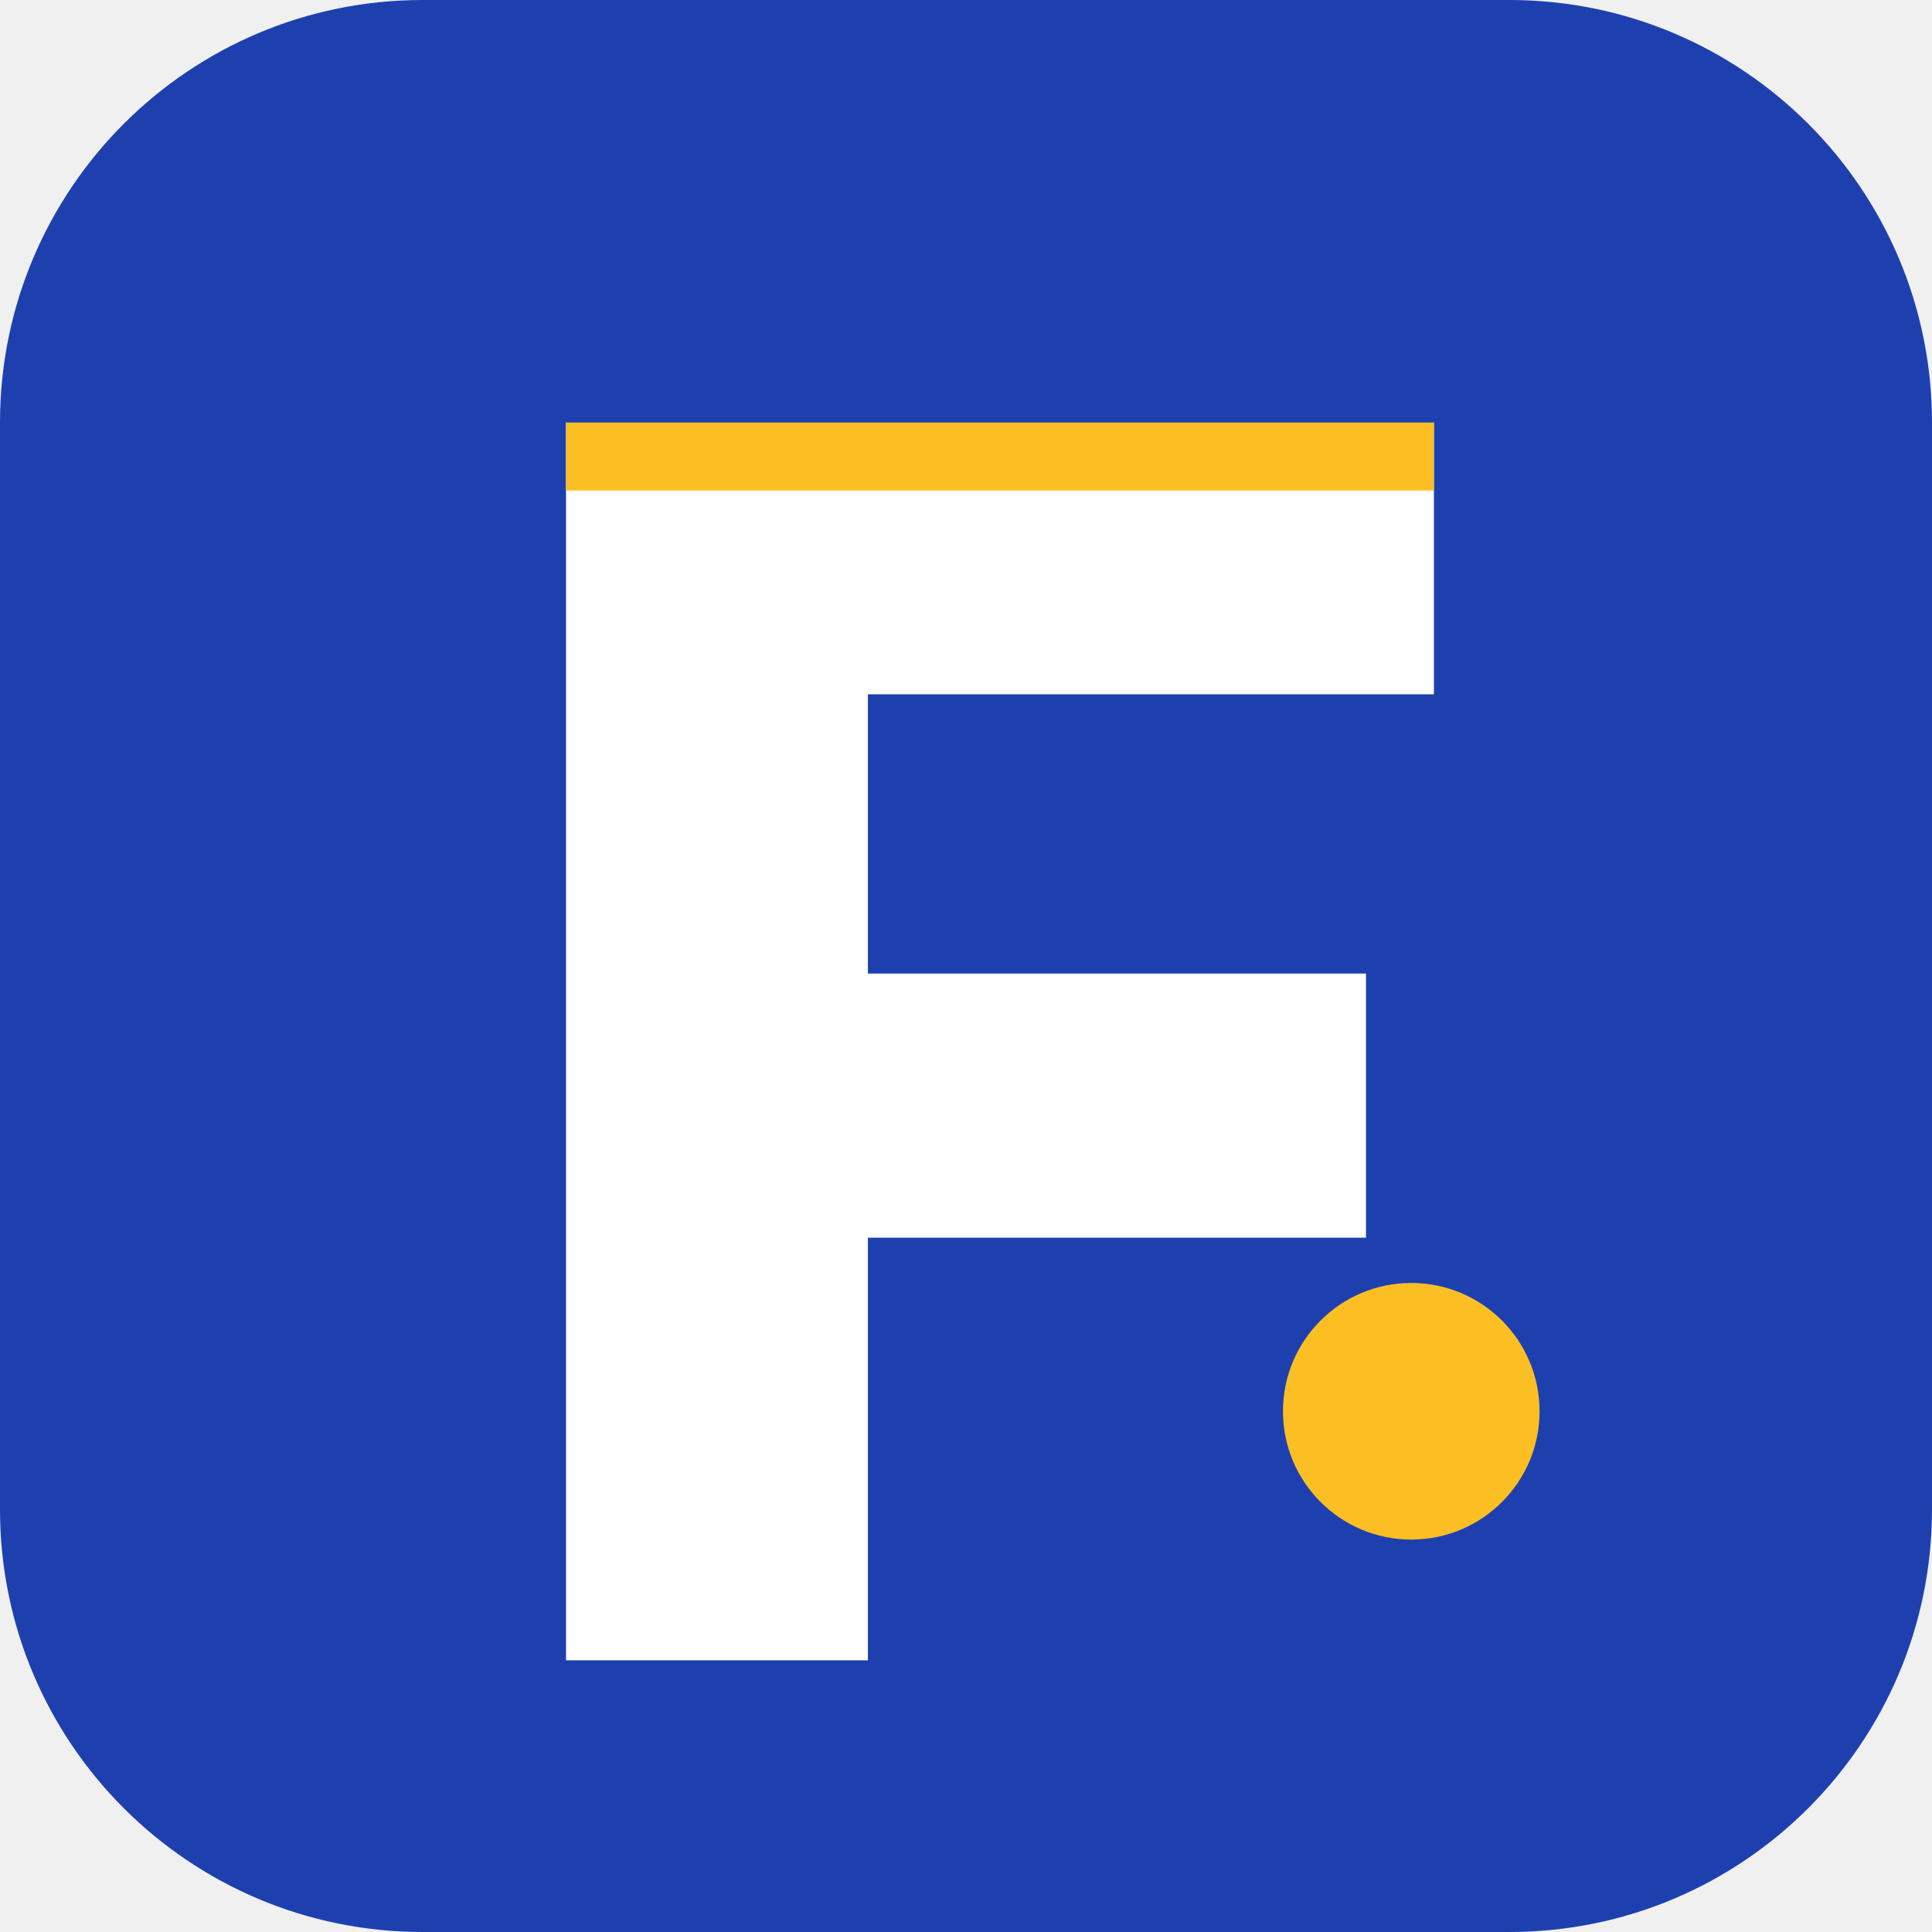
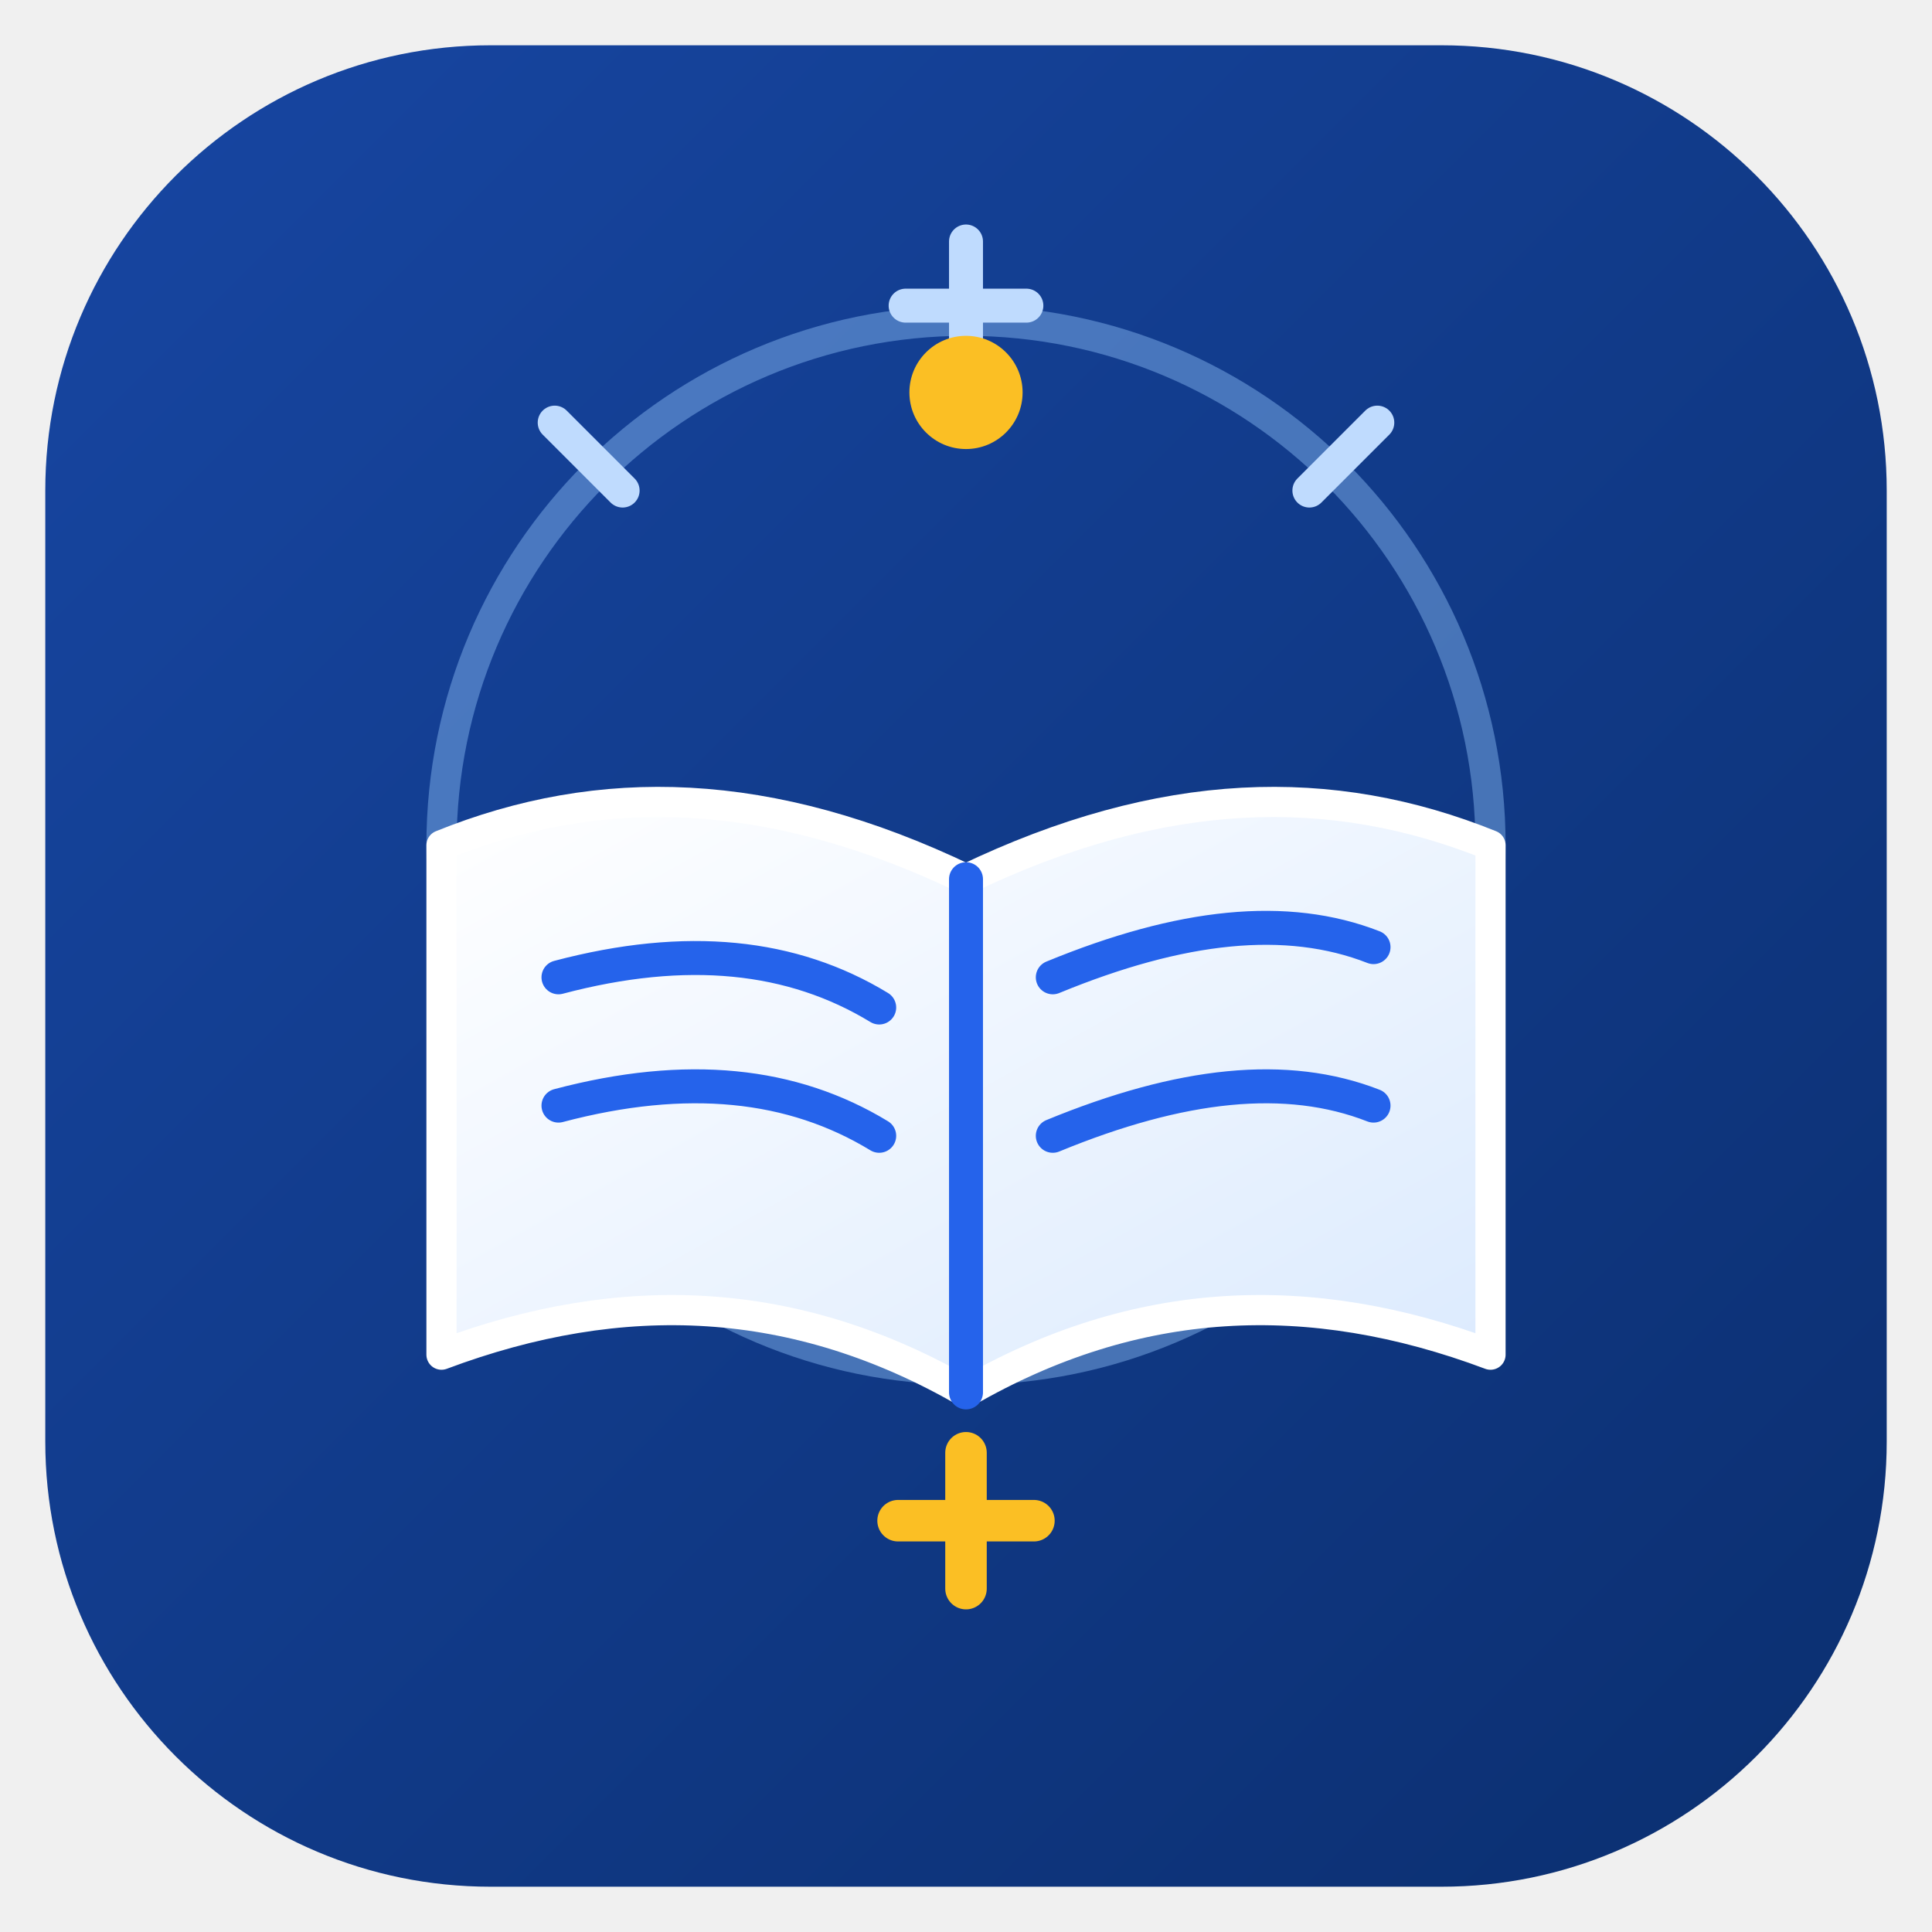
<svg xmlns="http://www.w3.org/2000/svg" width="512" height="512" viewBox="0 0 512 512" role="img" aria-label="Factpedia">
-   <rect width="512" height="512" rx="112" fill="#1e40af" />
-   <path d="M150 112h230v72H230v74h132v70H230v112h-80z" fill="#ffffff" />
-   <path d="M150 112h230v18H150z" fill="#fbbf24" />
-   <circle cx="374" cy="374" r="34" fill="#fbbf24" />
+   <defs>
+     <linearGradient id="bg" x1="0" y1="0" x2="1" y2="1">
+       <stop offset="0" stop-color="#1746a2" />
+       <stop offset="1" stop-color="#0b2f70" />
+     </linearGradient>
+     <linearGradient id="page" x1="0" y1="0" x2="1" y2="1">
+       <stop offset="0" stop-color="#fff" />
+       <stop offset="1" stop-color="#dbeafe" />
+     </linearGradient>
+   </defs>
+   <rect x="12" y="12" width="488" height="488" rx="118" fill="url(#bg)" />
+   <circle cx="256" cy="224" r="139" fill="none" stroke="#93c5fd" stroke-width="8" opacity=".42" />
+   <path d="M117 224c42-17 87-16 139 9 52-25 97-26 139-9v135c-48-18-94-16-139 10-45-26-91-28-139-10z" fill="url(#page)" stroke="#fff" stroke-width="8" stroke-linejoin="round" />
+   <path d="M256 233v136M148 259c34-9 62-6 85 8m-85 26c34-9 62-6 85 8m46-42c34-14 62-17 85-8m-85 50c34-14 62-17 85-8" fill="none" stroke="#2563eb" stroke-width="9" stroke-linecap="round" />
+   <path d="M256 64v33m-16-16h32M365 112l-18 18m-182 0-18-18" stroke="#bfdbfe" stroke-width="9" stroke-linecap="round" />
+   <circle cx="256" cy="104" r="15" fill="#fbbf24" />
+   <path d="M256 385v36m-18-18h36" stroke="#fbbf24" stroke-width="11" stroke-linecap="round" />
</svg>
